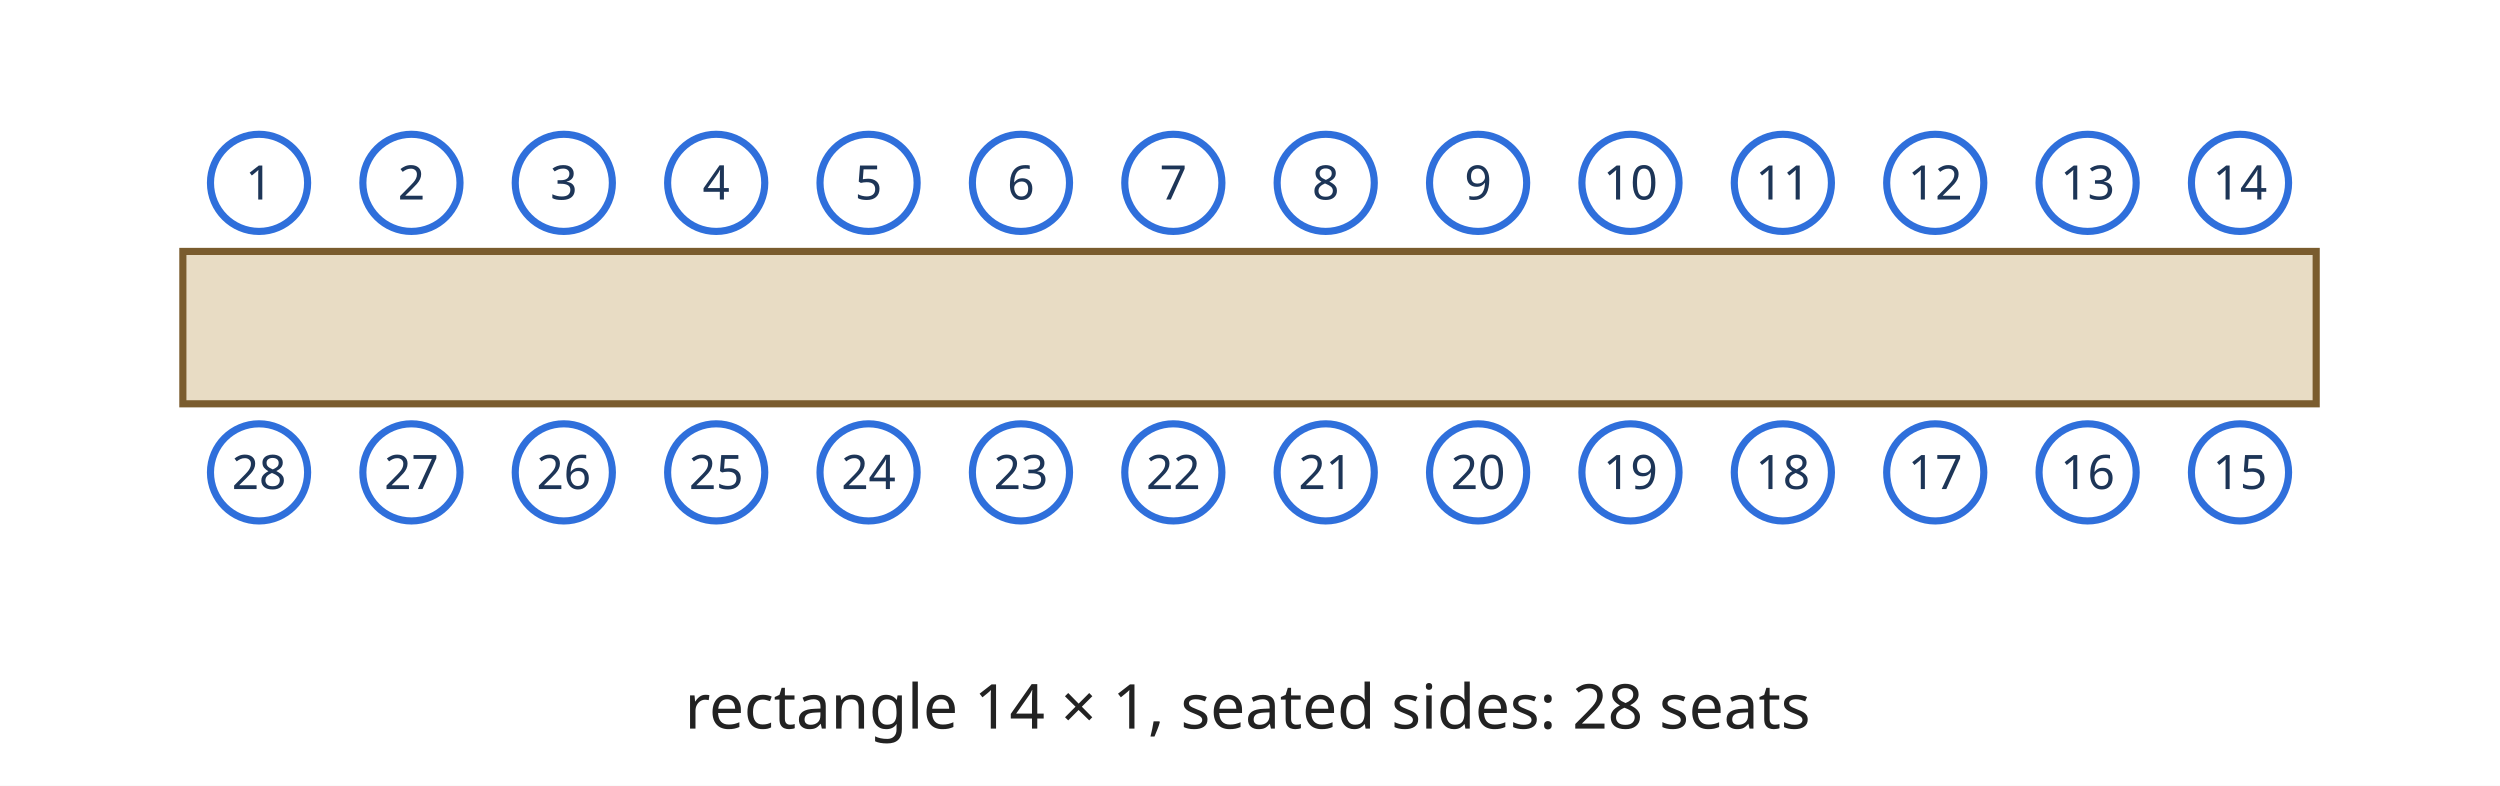
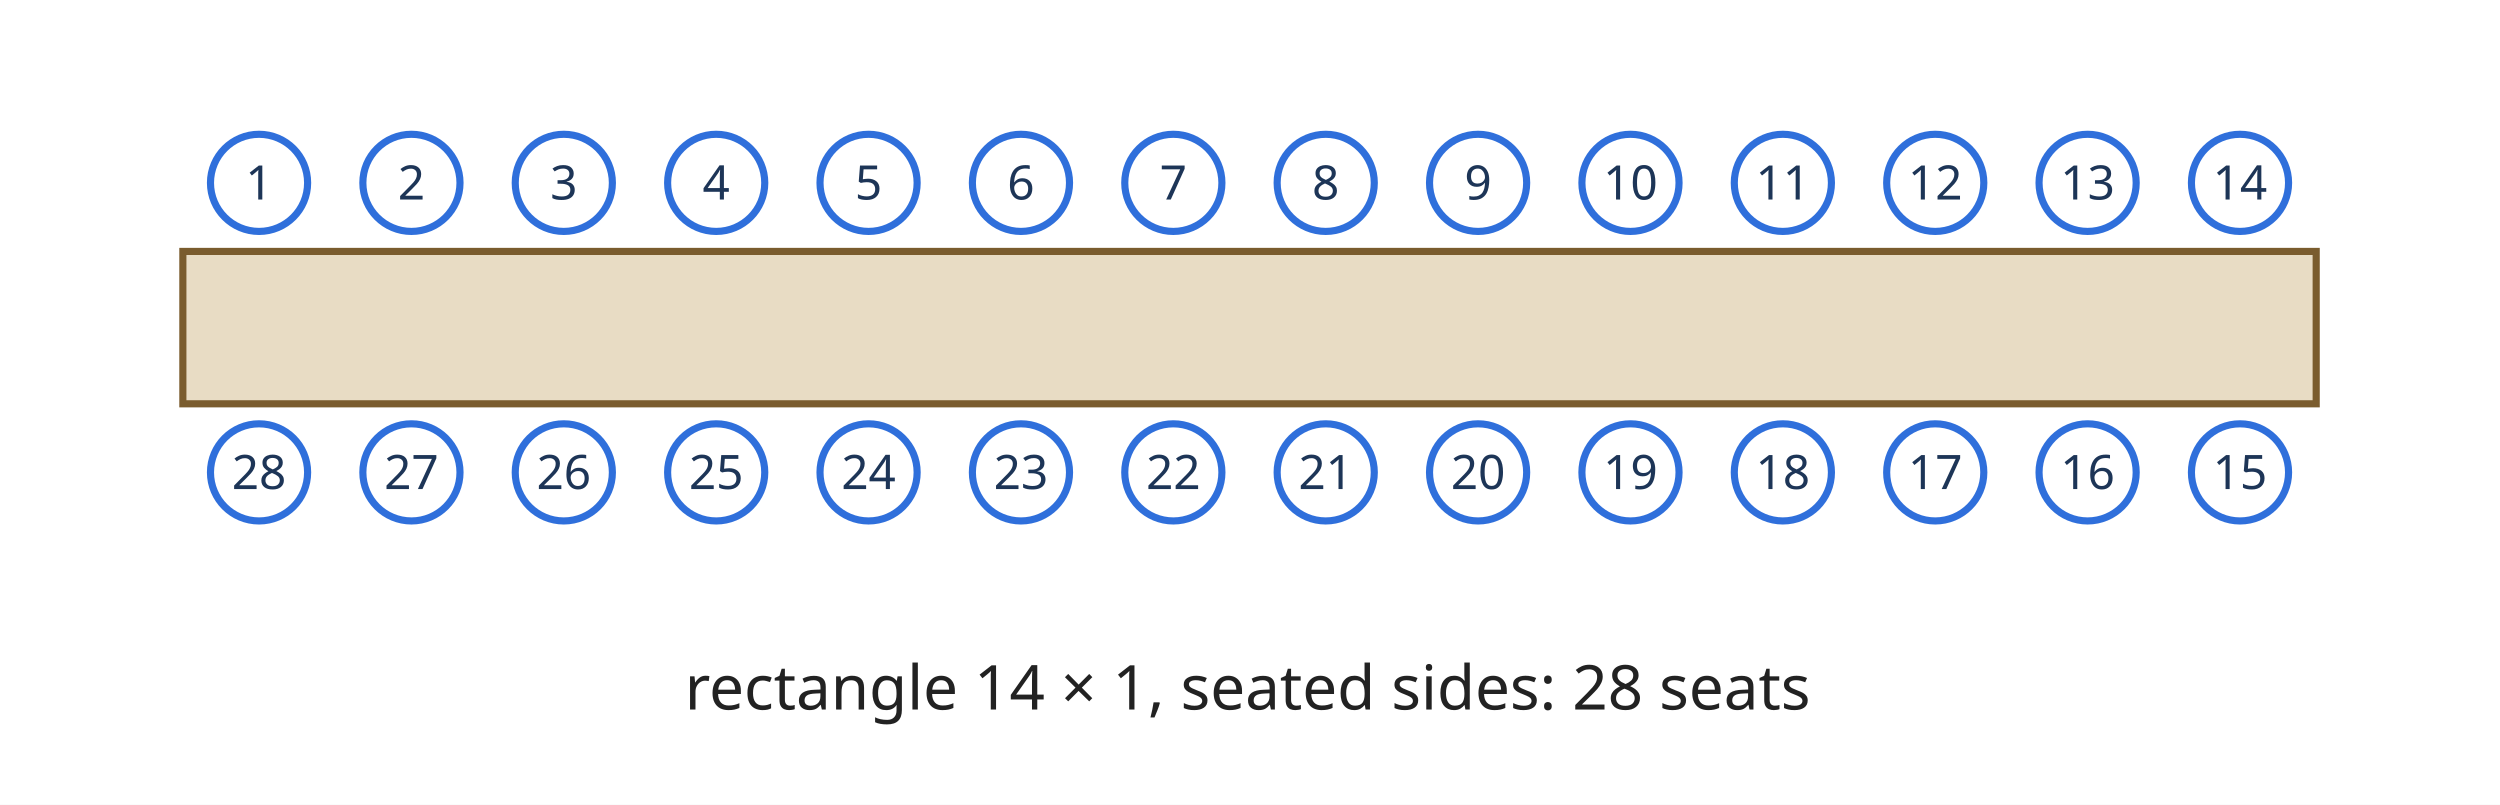
- <svg xmlns="http://www.w3.org/2000/svg" width="525" height="165" viewBox="0 0 525 165" font-family="sans-serif">
+ <svg xmlns="http://www.w3.org/2000/svg" width="525" height="169" viewBox="0 0 525 169" font-family="sans-serif">
  <rect width="100%" height="100%" fill="#ffffff" />
  <path d="M 38.4 52.8 L 486.4 52.8 L 486.4 84.8 L 38.4 84.8 Z" fill="#e8dcc4" stroke="#7a5c2e" stroke-width="1.5" fill-rule="evenodd" />
  <circle cx="54.4" cy="38.4" r="10.2" fill="#ffffff" stroke="#2f6fdb" stroke-width="1.5" />
  <text x="54.4" y="41.9" font-size="10" text-anchor="middle" fill="#1d3557">1</text>
  <circle cx="86.4" cy="38.4" r="10.2" fill="#ffffff" stroke="#2f6fdb" stroke-width="1.5" />
  <text x="86.4" y="41.9" font-size="10" text-anchor="middle" fill="#1d3557">2</text>
  <circle cx="118.4" cy="38.4" r="10.2" fill="#ffffff" stroke="#2f6fdb" stroke-width="1.5" />
  <text x="118.4" y="41.9" font-size="10" text-anchor="middle" fill="#1d3557">3</text>
  <circle cx="150.4" cy="38.4" r="10.2" fill="#ffffff" stroke="#2f6fdb" stroke-width="1.5" />
  <text x="150.4" y="41.9" font-size="10" text-anchor="middle" fill="#1d3557">4</text>
  <circle cx="182.4" cy="38.4" r="10.2" fill="#ffffff" stroke="#2f6fdb" stroke-width="1.5" />
  <text x="182.4" y="41.9" font-size="10" text-anchor="middle" fill="#1d3557">5</text>
  <circle cx="214.4" cy="38.4" r="10.2" fill="#ffffff" stroke="#2f6fdb" stroke-width="1.5" />
  <text x="214.4" y="41.9" font-size="10" text-anchor="middle" fill="#1d3557">6</text>
  <circle cx="246.4" cy="38.4" r="10.2" fill="#ffffff" stroke="#2f6fdb" stroke-width="1.5" />
  <text x="246.4" y="41.9" font-size="10" text-anchor="middle" fill="#1d3557">7</text>
  <circle cx="278.4" cy="38.4" r="10.2" fill="#ffffff" stroke="#2f6fdb" stroke-width="1.5" />
  <text x="278.4" y="41.9" font-size="10" text-anchor="middle" fill="#1d3557">8</text>
  <circle cx="310.4" cy="38.4" r="10.2" fill="#ffffff" stroke="#2f6fdb" stroke-width="1.5" />
  <text x="310.4" y="41.9" font-size="10" text-anchor="middle" fill="#1d3557">9</text>
  <circle cx="342.4" cy="38.4" r="10.2" fill="#ffffff" stroke="#2f6fdb" stroke-width="1.5" />
  <text x="342.4" y="41.9" font-size="10" text-anchor="middle" fill="#1d3557">10</text>
  <circle cx="374.4" cy="38.4" r="10.2" fill="#ffffff" stroke="#2f6fdb" stroke-width="1.5" />
  <text x="374.4" y="41.9" font-size="10" text-anchor="middle" fill="#1d3557">11</text>
  <circle cx="406.4" cy="38.4" r="10.2" fill="#ffffff" stroke="#2f6fdb" stroke-width="1.5" />
  <text x="406.4" y="41.9" font-size="10" text-anchor="middle" fill="#1d3557">12</text>
  <circle cx="438.4" cy="38.4" r="10.2" fill="#ffffff" stroke="#2f6fdb" stroke-width="1.5" />
  <text x="438.4" y="41.9" font-size="10" text-anchor="middle" fill="#1d3557">13</text>
  <circle cx="470.4" cy="38.4" r="10.2" fill="#ffffff" stroke="#2f6fdb" stroke-width="1.5" />
  <text x="470.4" y="41.9" font-size="10" text-anchor="middle" fill="#1d3557">14</text>
  <circle cx="470.4" cy="99.2" r="10.2" fill="#ffffff" stroke="#2f6fdb" stroke-width="1.5" />
  <text x="470.4" y="102.7" font-size="10" text-anchor="middle" fill="#1d3557">15</text>
  <circle cx="438.4" cy="99.2" r="10.2" fill="#ffffff" stroke="#2f6fdb" stroke-width="1.5" />
  <text x="438.4" y="102.7" font-size="10" text-anchor="middle" fill="#1d3557">16</text>
  <circle cx="406.4" cy="99.2" r="10.2" fill="#ffffff" stroke="#2f6fdb" stroke-width="1.5" />
  <text x="406.4" y="102.7" font-size="10" text-anchor="middle" fill="#1d3557">17</text>
  <circle cx="374.4" cy="99.2" r="10.2" fill="#ffffff" stroke="#2f6fdb" stroke-width="1.5" />
  <text x="374.4" y="102.7" font-size="10" text-anchor="middle" fill="#1d3557">18</text>
  <circle cx="342.4" cy="99.2" r="10.2" fill="#ffffff" stroke="#2f6fdb" stroke-width="1.5" />
  <text x="342.4" y="102.7" font-size="10" text-anchor="middle" fill="#1d3557">19</text>
  <circle cx="310.4" cy="99.2" r="10.2" fill="#ffffff" stroke="#2f6fdb" stroke-width="1.5" />
  <text x="310.4" y="102.7" font-size="10" text-anchor="middle" fill="#1d3557">20</text>
  <circle cx="278.4" cy="99.2" r="10.2" fill="#ffffff" stroke="#2f6fdb" stroke-width="1.5" />
  <text x="278.4" y="102.7" font-size="10" text-anchor="middle" fill="#1d3557">21</text>
  <circle cx="246.4" cy="99.2" r="10.2" fill="#ffffff" stroke="#2f6fdb" stroke-width="1.5" />
  <text x="246.4" y="102.7" font-size="10" text-anchor="middle" fill="#1d3557">22</text>
  <circle cx="214.4" cy="99.2" r="10.2" fill="#ffffff" stroke="#2f6fdb" stroke-width="1.5" />
  <text x="214.4" y="102.7" font-size="10" text-anchor="middle" fill="#1d3557">23</text>
  <circle cx="182.4" cy="99.2" r="10.2" fill="#ffffff" stroke="#2f6fdb" stroke-width="1.5" />
  <text x="182.4" y="102.7" font-size="10" text-anchor="middle" fill="#1d3557">24</text>
  <circle cx="150.4" cy="99.2" r="10.2" fill="#ffffff" stroke="#2f6fdb" stroke-width="1.5" />
  <text x="150.4" y="102.7" font-size="10" text-anchor="middle" fill="#1d3557">25</text>
  <circle cx="118.4" cy="99.2" r="10.2" fill="#ffffff" stroke="#2f6fdb" stroke-width="1.5" />
  <text x="118.4" y="102.7" font-size="10" text-anchor="middle" fill="#1d3557">26</text>
  <circle cx="86.4" cy="99.2" r="10.2" fill="#ffffff" stroke="#2f6fdb" stroke-width="1.5" />
  <text x="86.4" y="102.7" font-size="10" text-anchor="middle" fill="#1d3557">27</text>
  <circle cx="54.4" cy="99.2" r="10.2" fill="#ffffff" stroke="#2f6fdb" stroke-width="1.5" />
  <text x="54.4" y="102.7" font-size="10" text-anchor="middle" fill="#1d3557">28</text>
-   <text x="262" y="153" font-size="13" text-anchor="middle" fill="#222">rectangle 14 × 1, seated sides: 28 seats</text>
+   <text x="262" y="149" font-size="13" text-anchor="middle" fill="#222">rectangle 14 × 1, seated sides: 28 seats</text>
</svg>
